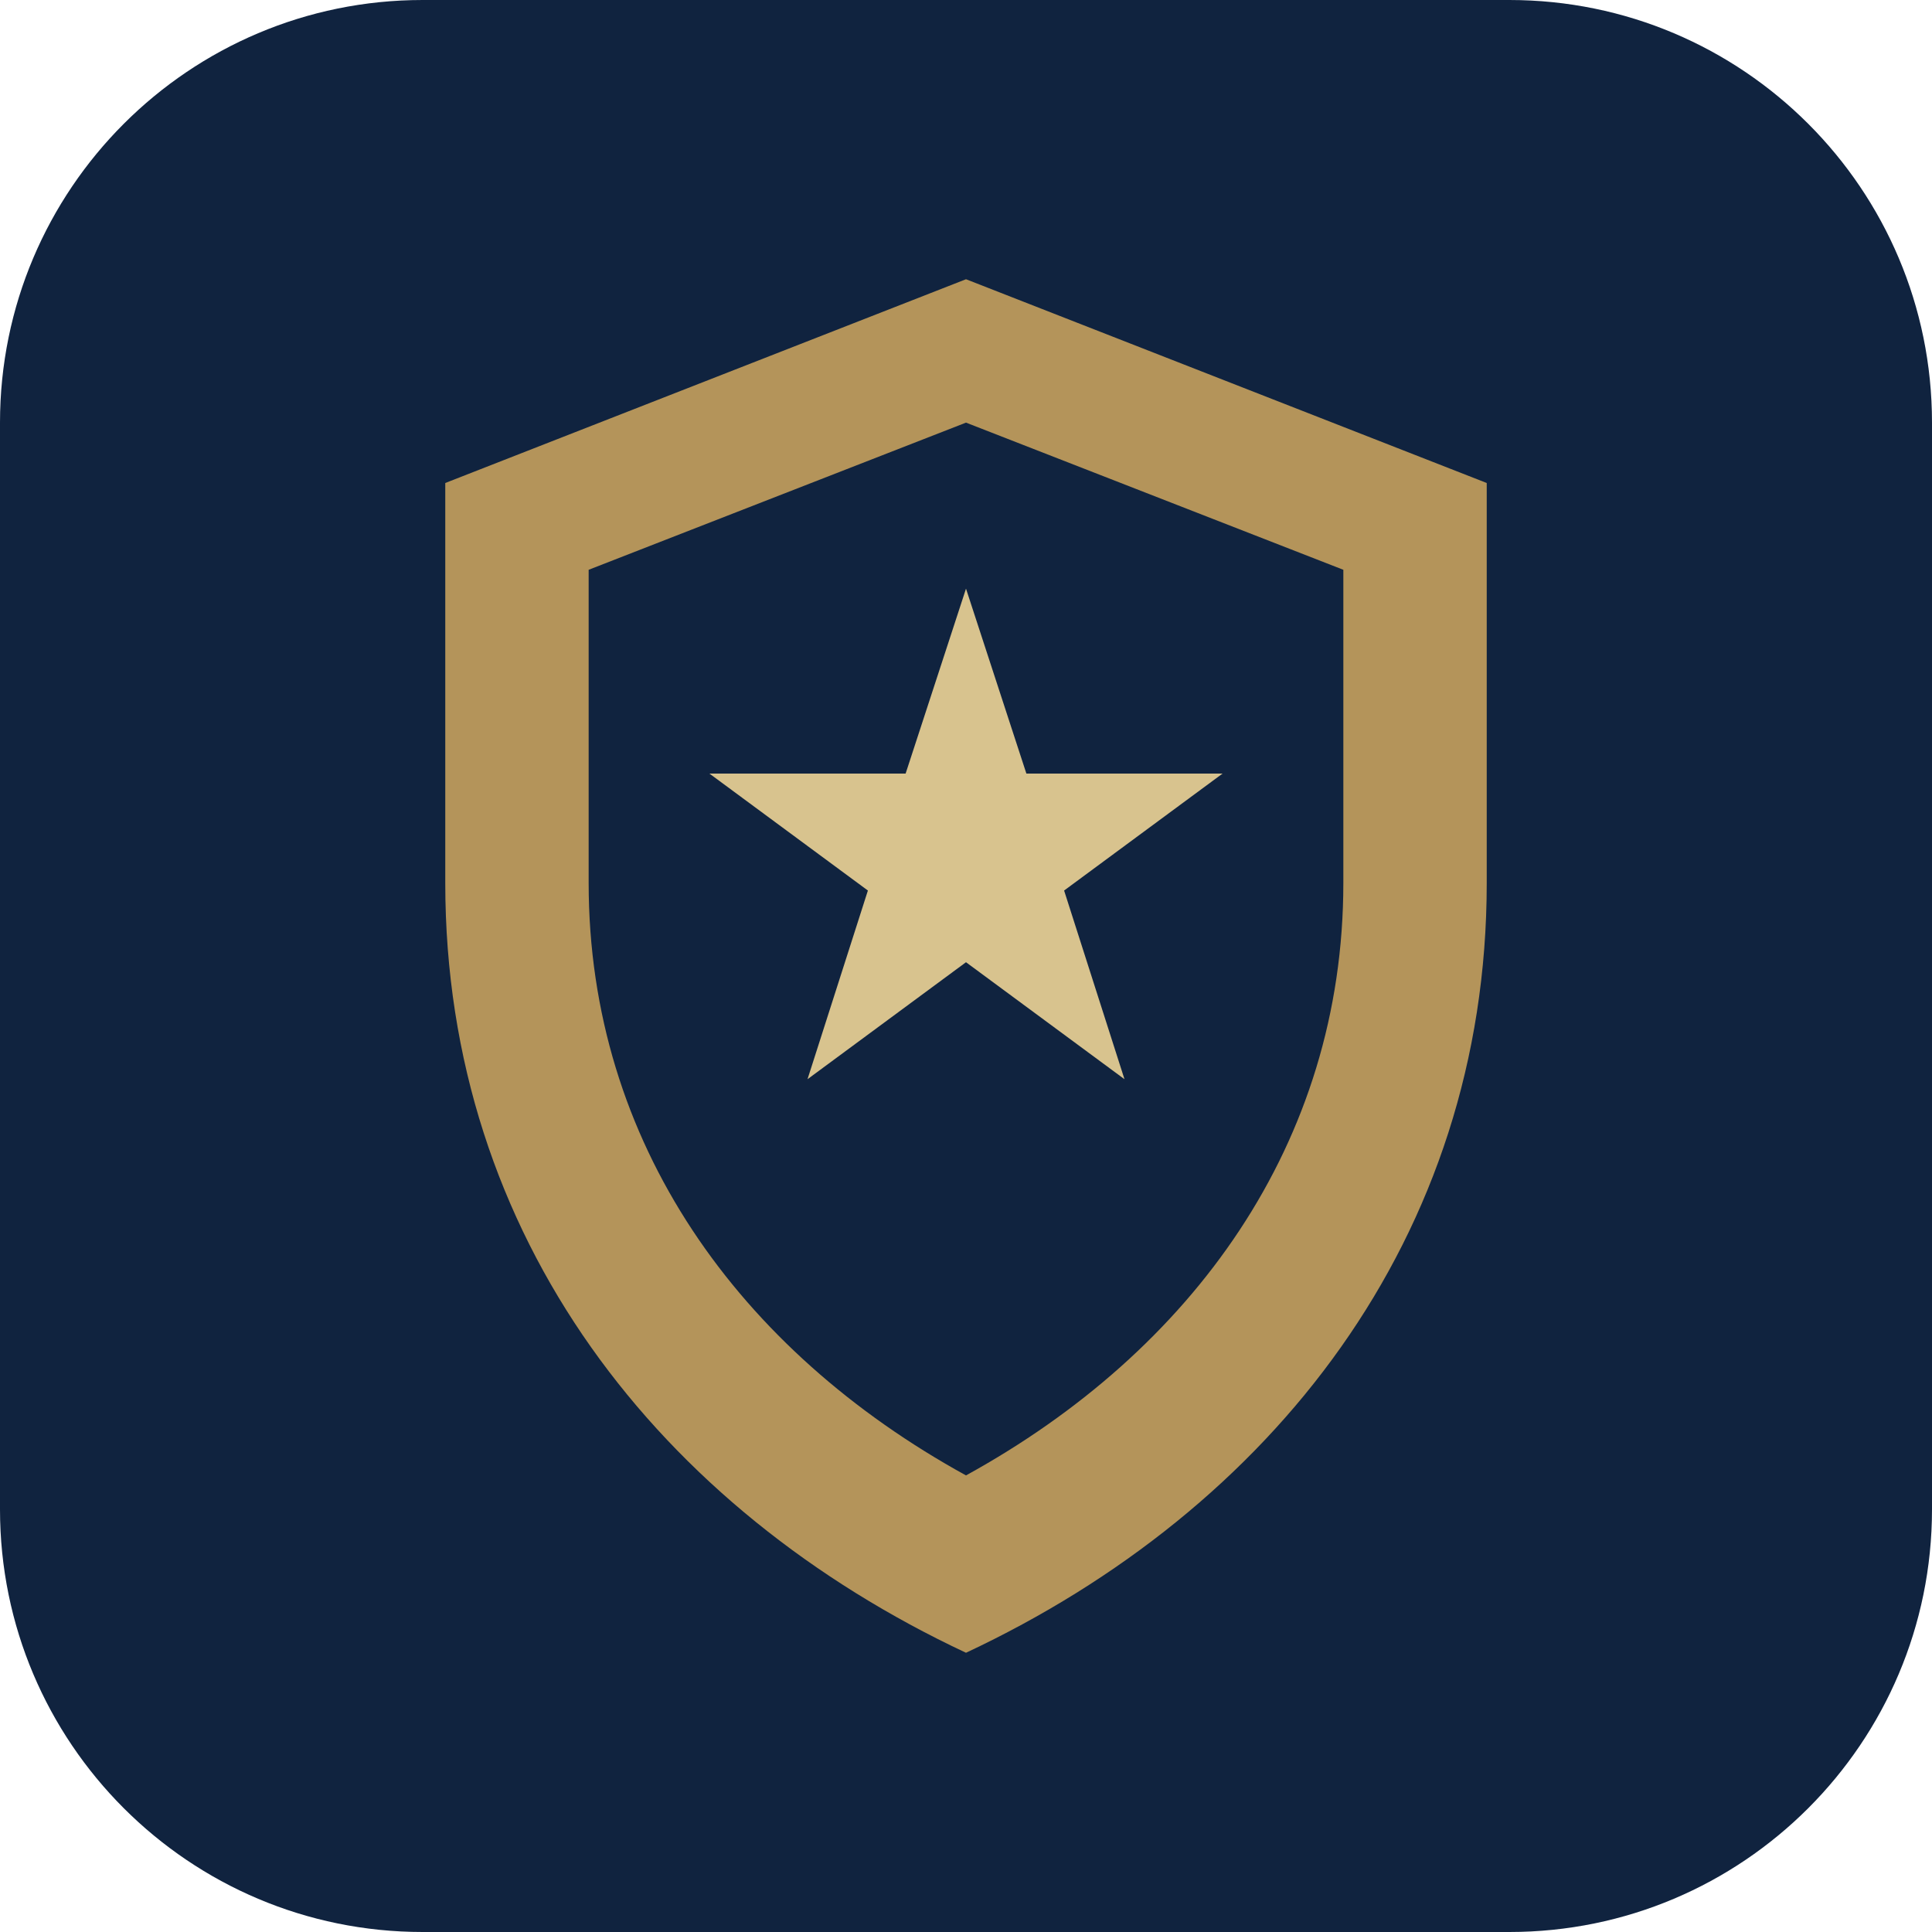
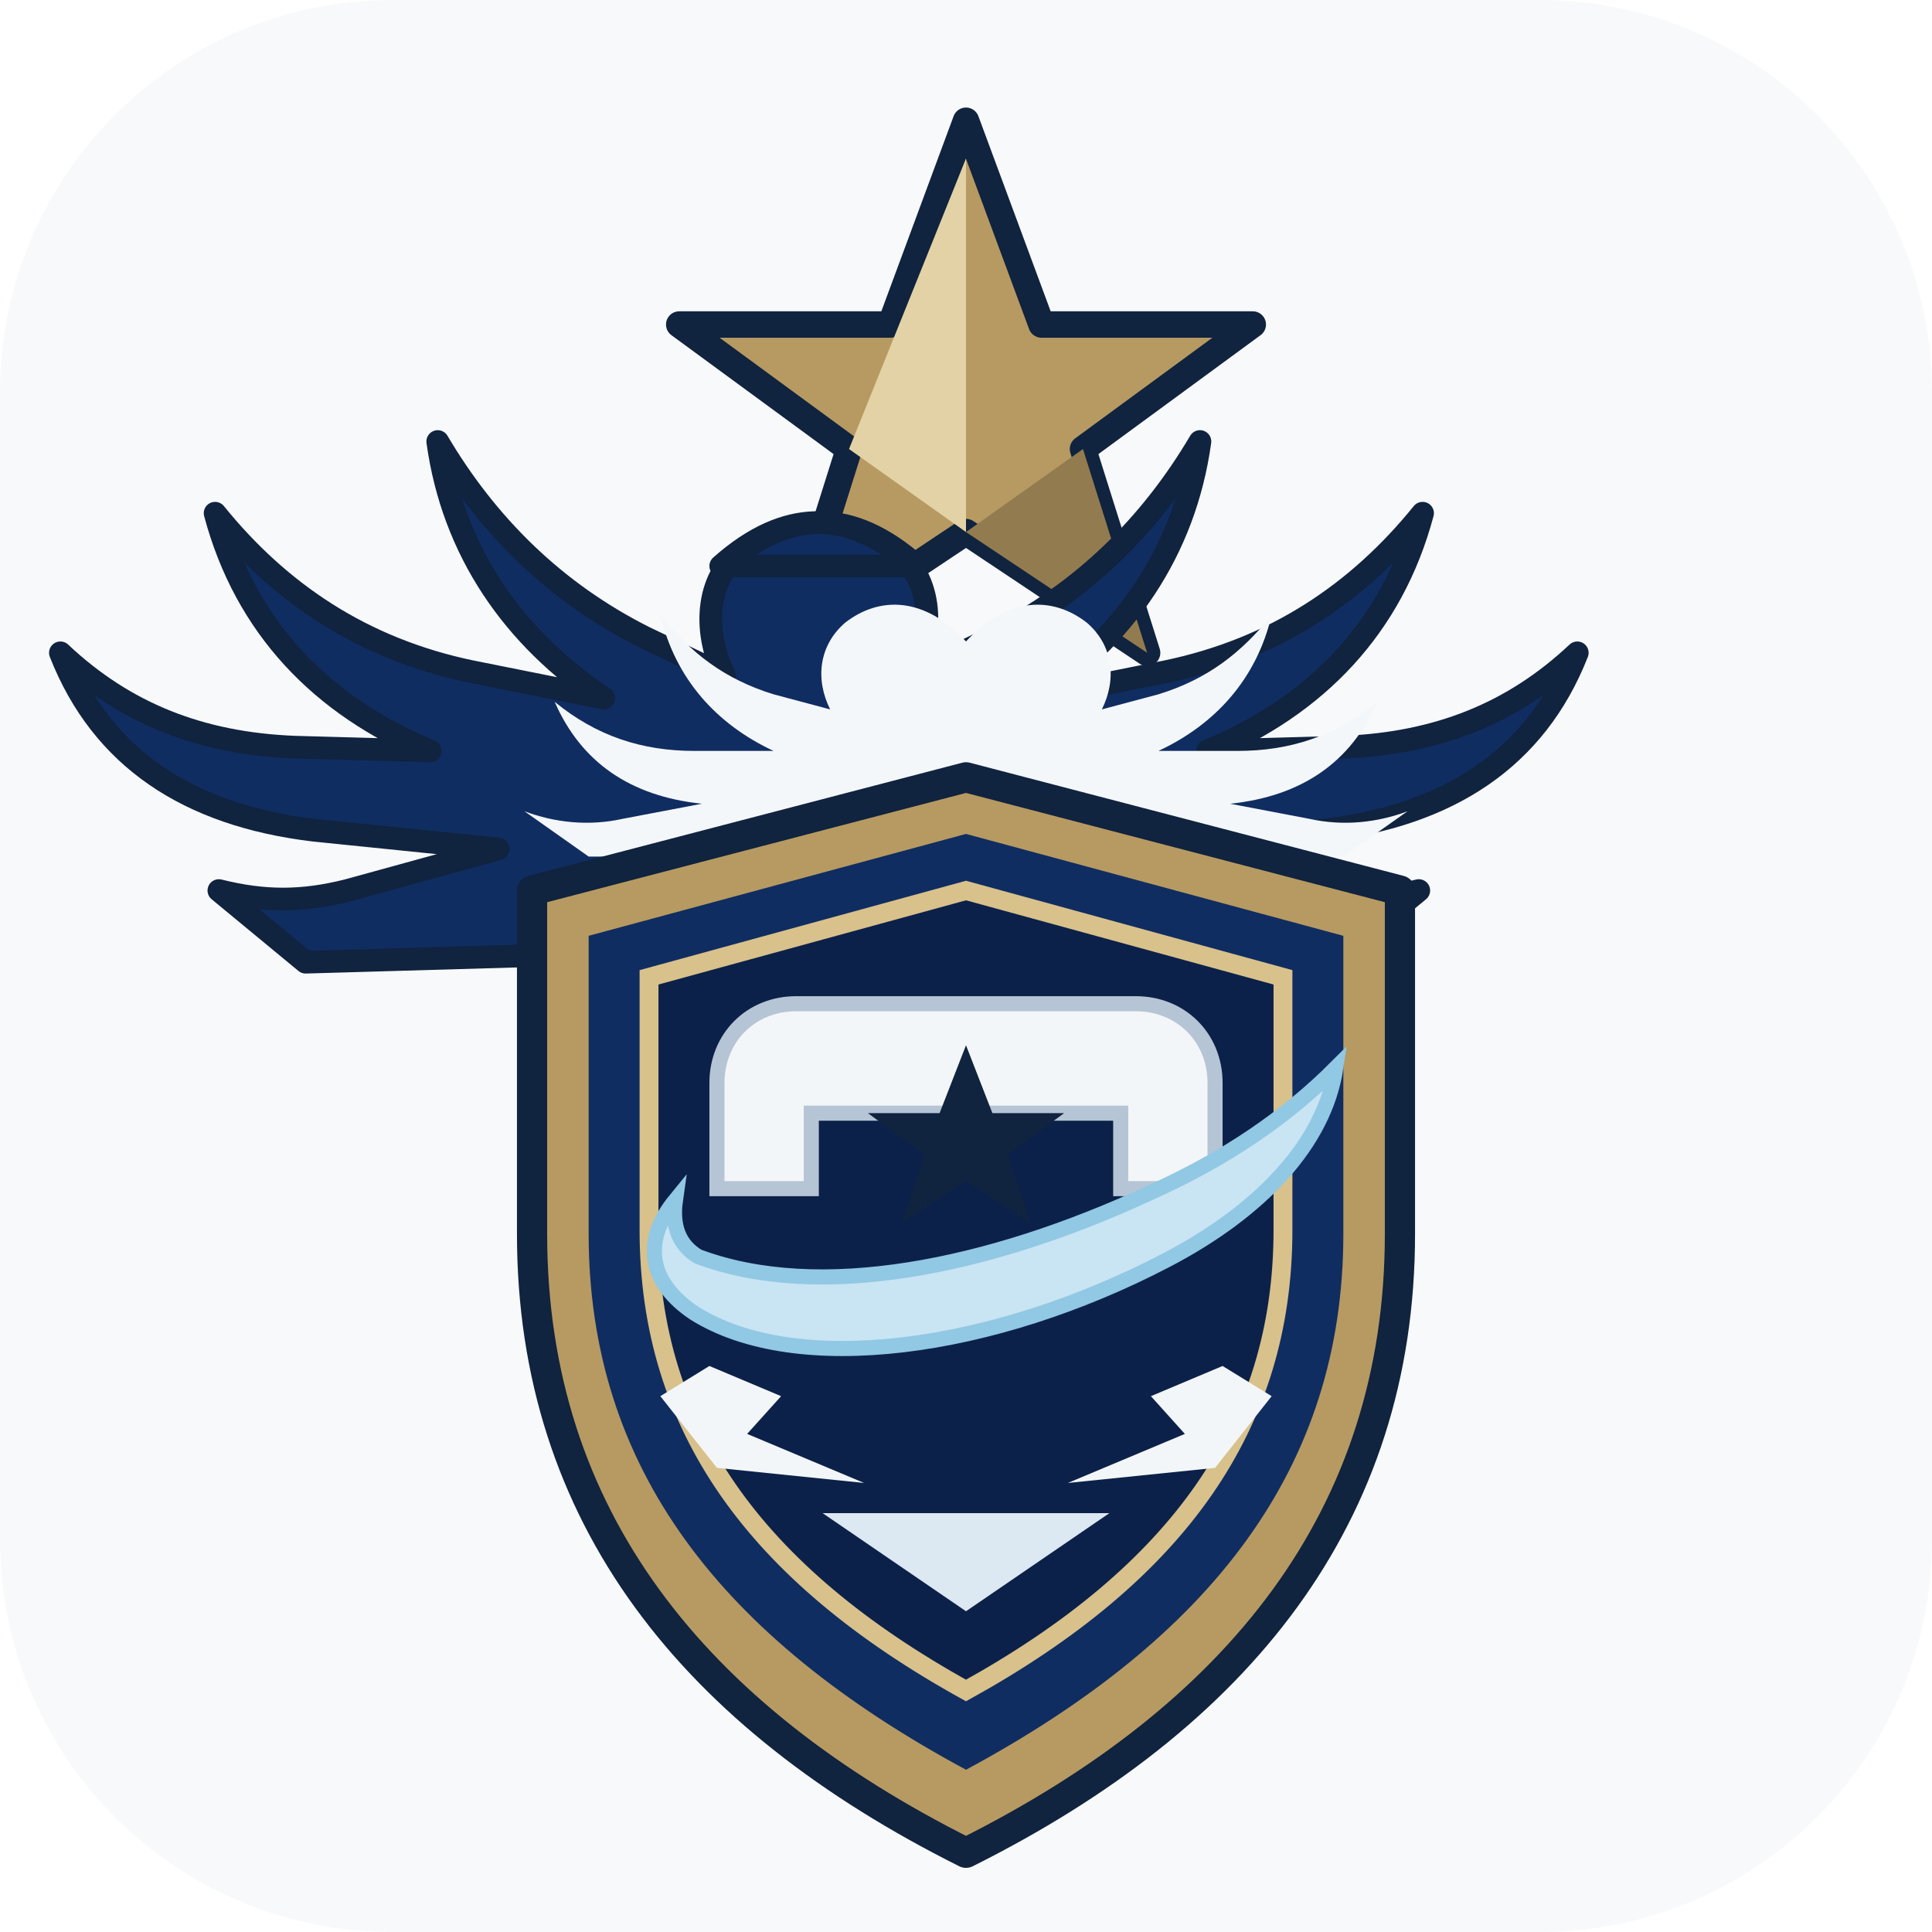
- <svg xmlns="http://www.w3.org/2000/svg" viewBox="0 0 512 512">
-   <rect width="512" height="512" rx="112" fill="#10233f" />
-   <path d="M256 74 394 128v106c0 94-57 166-138 204-81-38-138-110-138-204V128L256 74Z" fill="#b4945a" />
-   <path d="M256 112 356 151v83c0 69-40 124-100 157-60-33-100-88-100-157v-83l100-39Z" fill="#10233f" />
-   <path d="M256 156 272 205h52l-42 31 16 50-42-31-42 31 16-50-42-31h52l16-49Z" fill="#d8c38e" />
+ <svg xmlns="http://www.w3.org/2000/svg" viewBox="0 0 512 512" role="img" aria-label="شعار نظام برقيات الشرطة">
+   <rect width="512" height="512" rx="104" fill="#f8f9fa" />
+   <g transform="translate(0 4)">
+     <path d="M256 28 276 82 332 82 287 115 304 169 256 137 208 169 225 115 180 82 236 82Z" fill="#b69a61" stroke="#10233f" stroke-width="7" stroke-linejoin="round" />
+     <path d="M256 38 256 137 225 115Z" fill="#e2d2a5" />
+     <path d="M256 137 287 115 304 169Z" fill="#927b4f" />
+     <path d="M243 146c-18-16-33-13-45-5-11 7-12 22-6 34l-21-10c-24-12-42-30-55-52 4 29 20 52 44 68l-35-7c-29-6-51-21-68-42 8 30 28 51 57 63l-36-1c-25-1-45-9-62-25 11 28 34 43 67 47l49 5-40 11c-12 3-22 3-34 0l23 19 69-2 25 28 42-12 42 12 25-28 69 2 23-19c-12 3-22 3-34 0l-40-11 49-5c33-4 56-19 67-47-17 16-37 24-62 25l-36 1c29-12 49-33 57-63-17 21-39 36-68 42l-35 7c24-16 40-39 44-68-13 22-31 40-55 52l-21 10c6-12 5-27-6-34-12-8-27-11-45 5Z" fill="#102d61" stroke="#10233f" stroke-width="6" stroke-linejoin="round" />
+     <path d="M256 166c-11-12-23-12-32-5-7 6-8 15-4 23l-15-4c-13-4-22-11-30-21 4 17 15 29 30 36l-21 0c-14 0-26-4-37-13 7 16 20 25 39 27l-21 4c-9 2-18 1-26-2l17 12 45 0 20 22 35-9 35 9 20-22 45 0 17-12c-8 3-17 4-26 2l-21-4c19-2 32-11 39-27-11 9-23 13-37 13l-21 0c15-7 26-19 30-36-8 10-17 17-30 21l-15 4c4-8 3-17-4-23-9-7-21-7-32 5Z" fill="#f4f7fa" />
+     <path d="M256 202 371 232v91c0 75-43 128-115 164-72-36-115-89-115-164v-91Z" fill="#b69a61" stroke="#10233f" stroke-width="8" stroke-linejoin="round" />
+     <path d="M256 217 356 244v79c0 62-35 107-100 142-65-35-100-80-100-142v-79Z" fill="#102d61" />
+     <path d="M256 232 340 255v67c0 52-28 91-84 122-56-31-84-70-84-122v-67Z" fill="#0c2149" stroke="#d8c18b" stroke-width="5" />
+     <path d="M211 262h90c12 0 21 9 21 21v28h-25v-20h-82v20h-25v-28c0-12 9-21 21-21Z" fill="#f3f6f8" stroke="#b6c5d5" stroke-width="4" />
+     <path d="M256 273 263 291h19l-15 11 6 18-17-11-17 11 6-18-15-11h19Z" fill="#10233f" />
+     <path d="M185 329c32 12 77 3 120-17 20-9 36-20 49-33-3 20-20 38-45 51-46 24-98 31-125 14-12-8-14-19-5-30-1 7 1 12 6 15Z" fill="#c9e4f2" stroke="#91c8e4" stroke-width="4" />
+     <path d="m188 358 19 8-9 10 31 13-39-4-15-19Z" fill="#f3f6f8" />
+     <path d="m324 358-19 8 9 10-31 13 39-4 15-19Z" fill="#f3f6f8" />
+     <path d="M218 397h76l-38 26Z" fill="#dce8f2" />
+   </g>
</svg>
